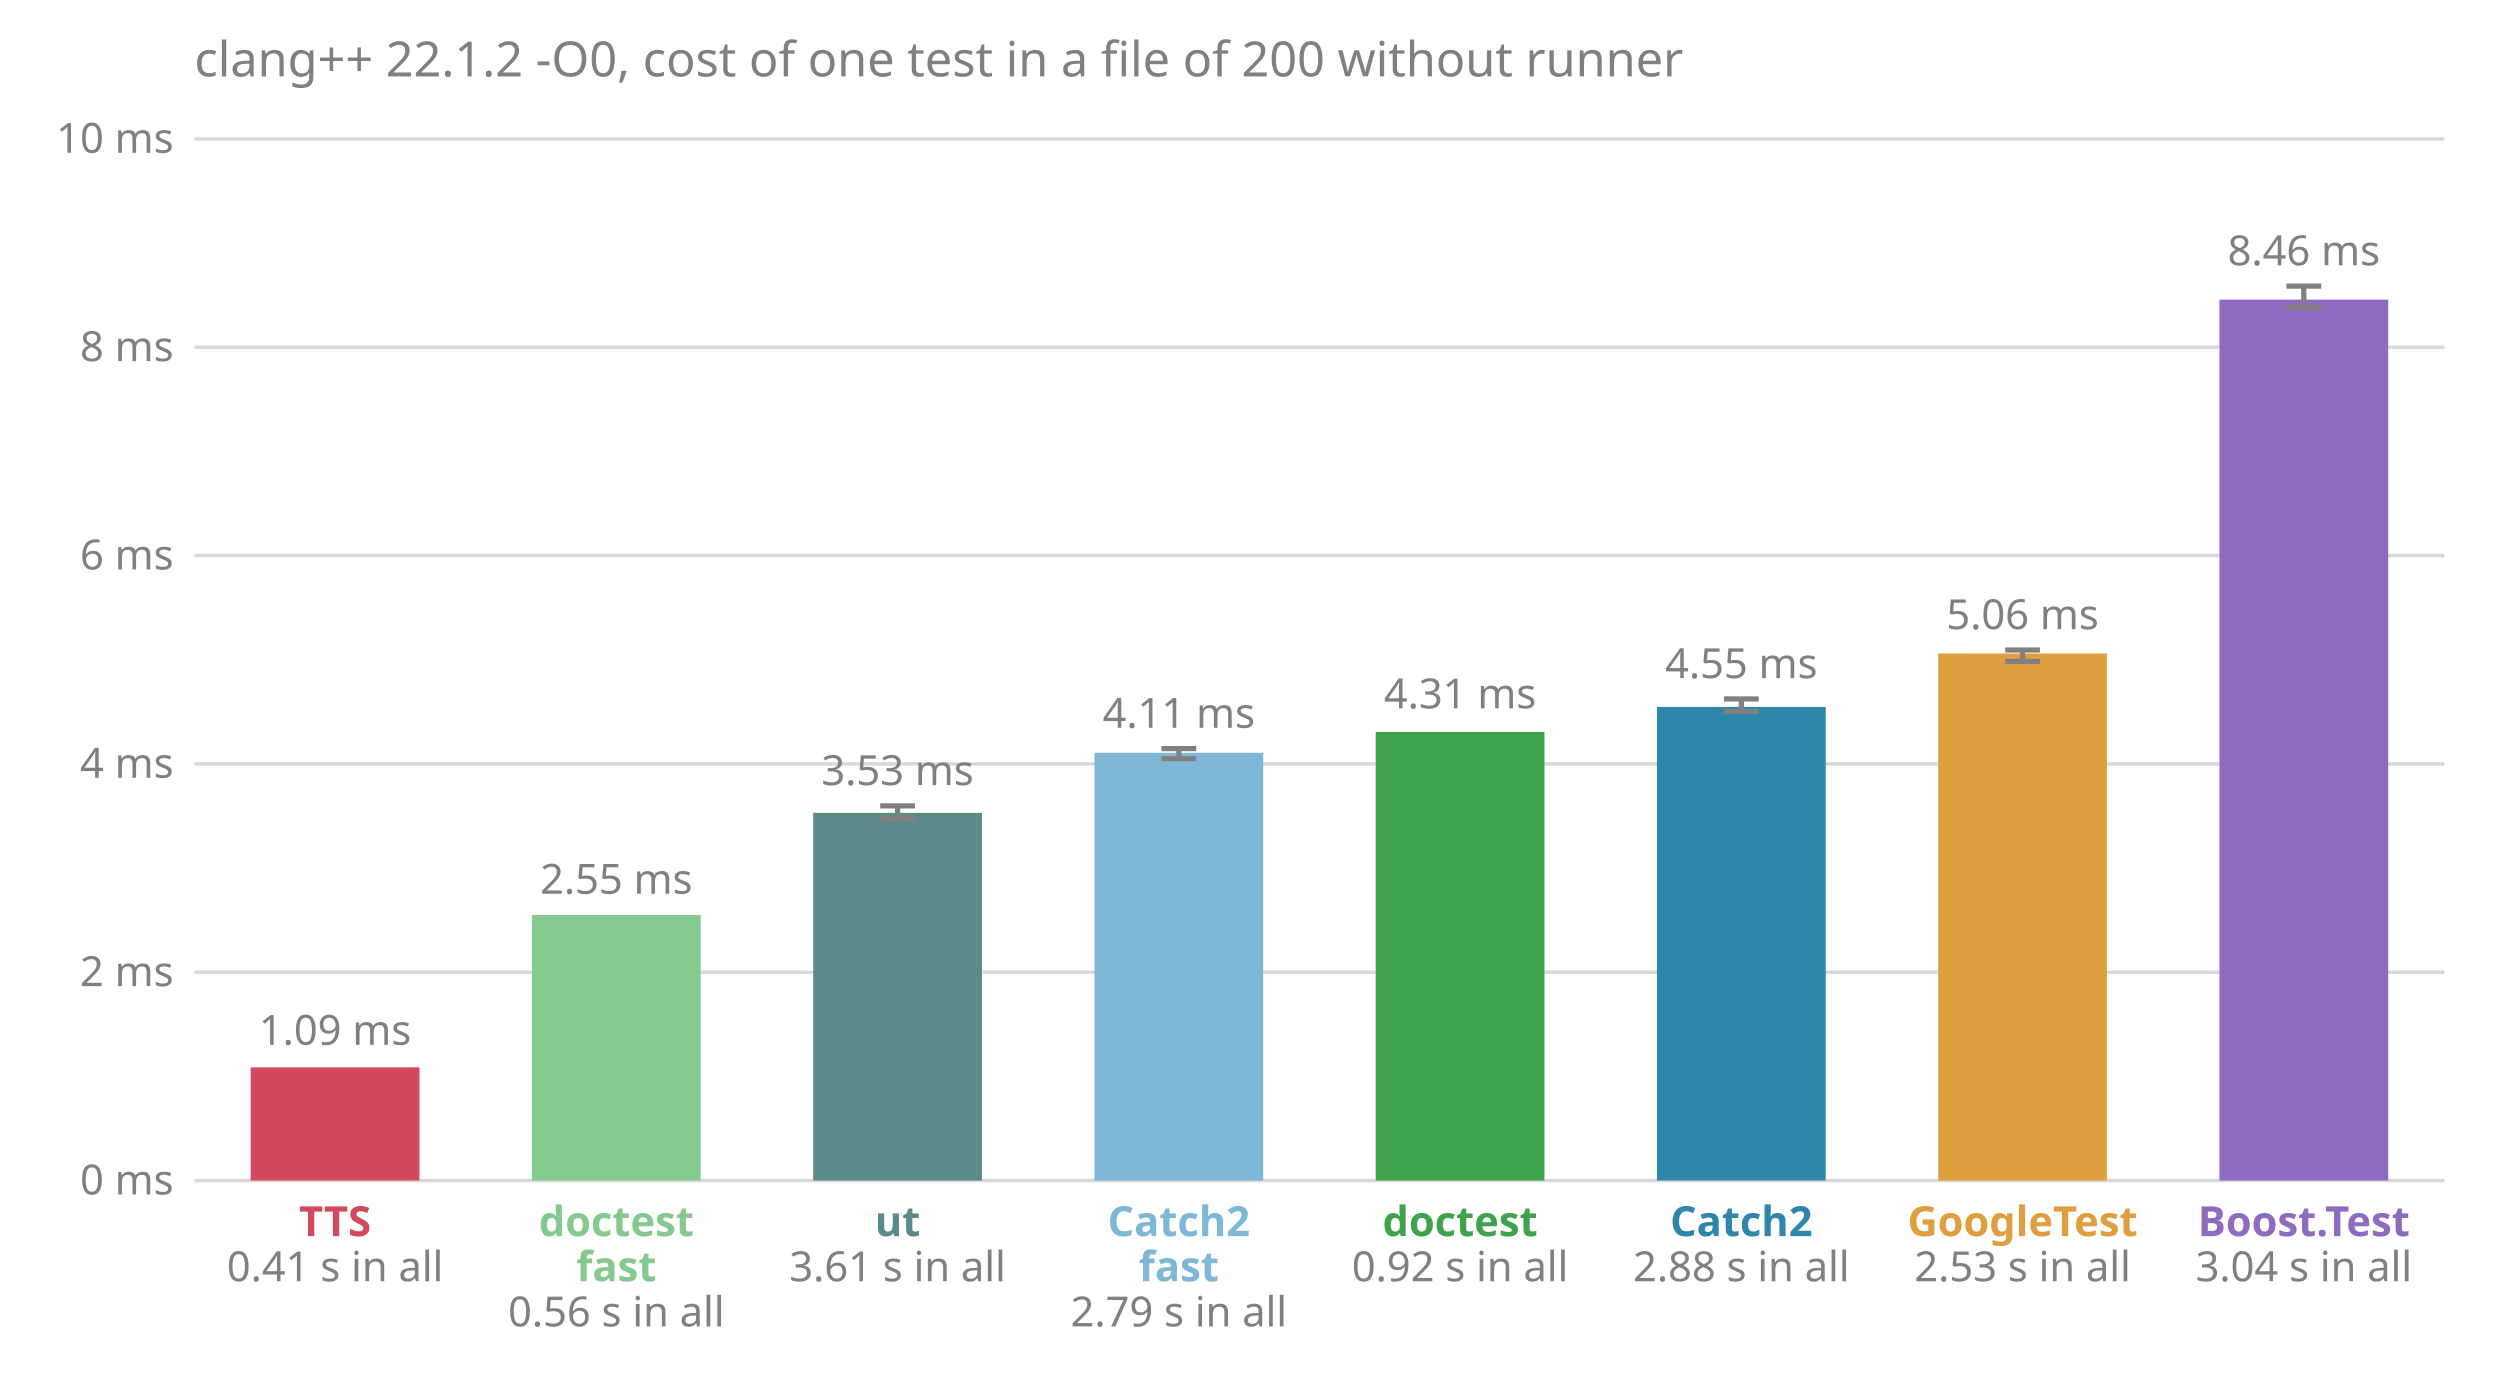
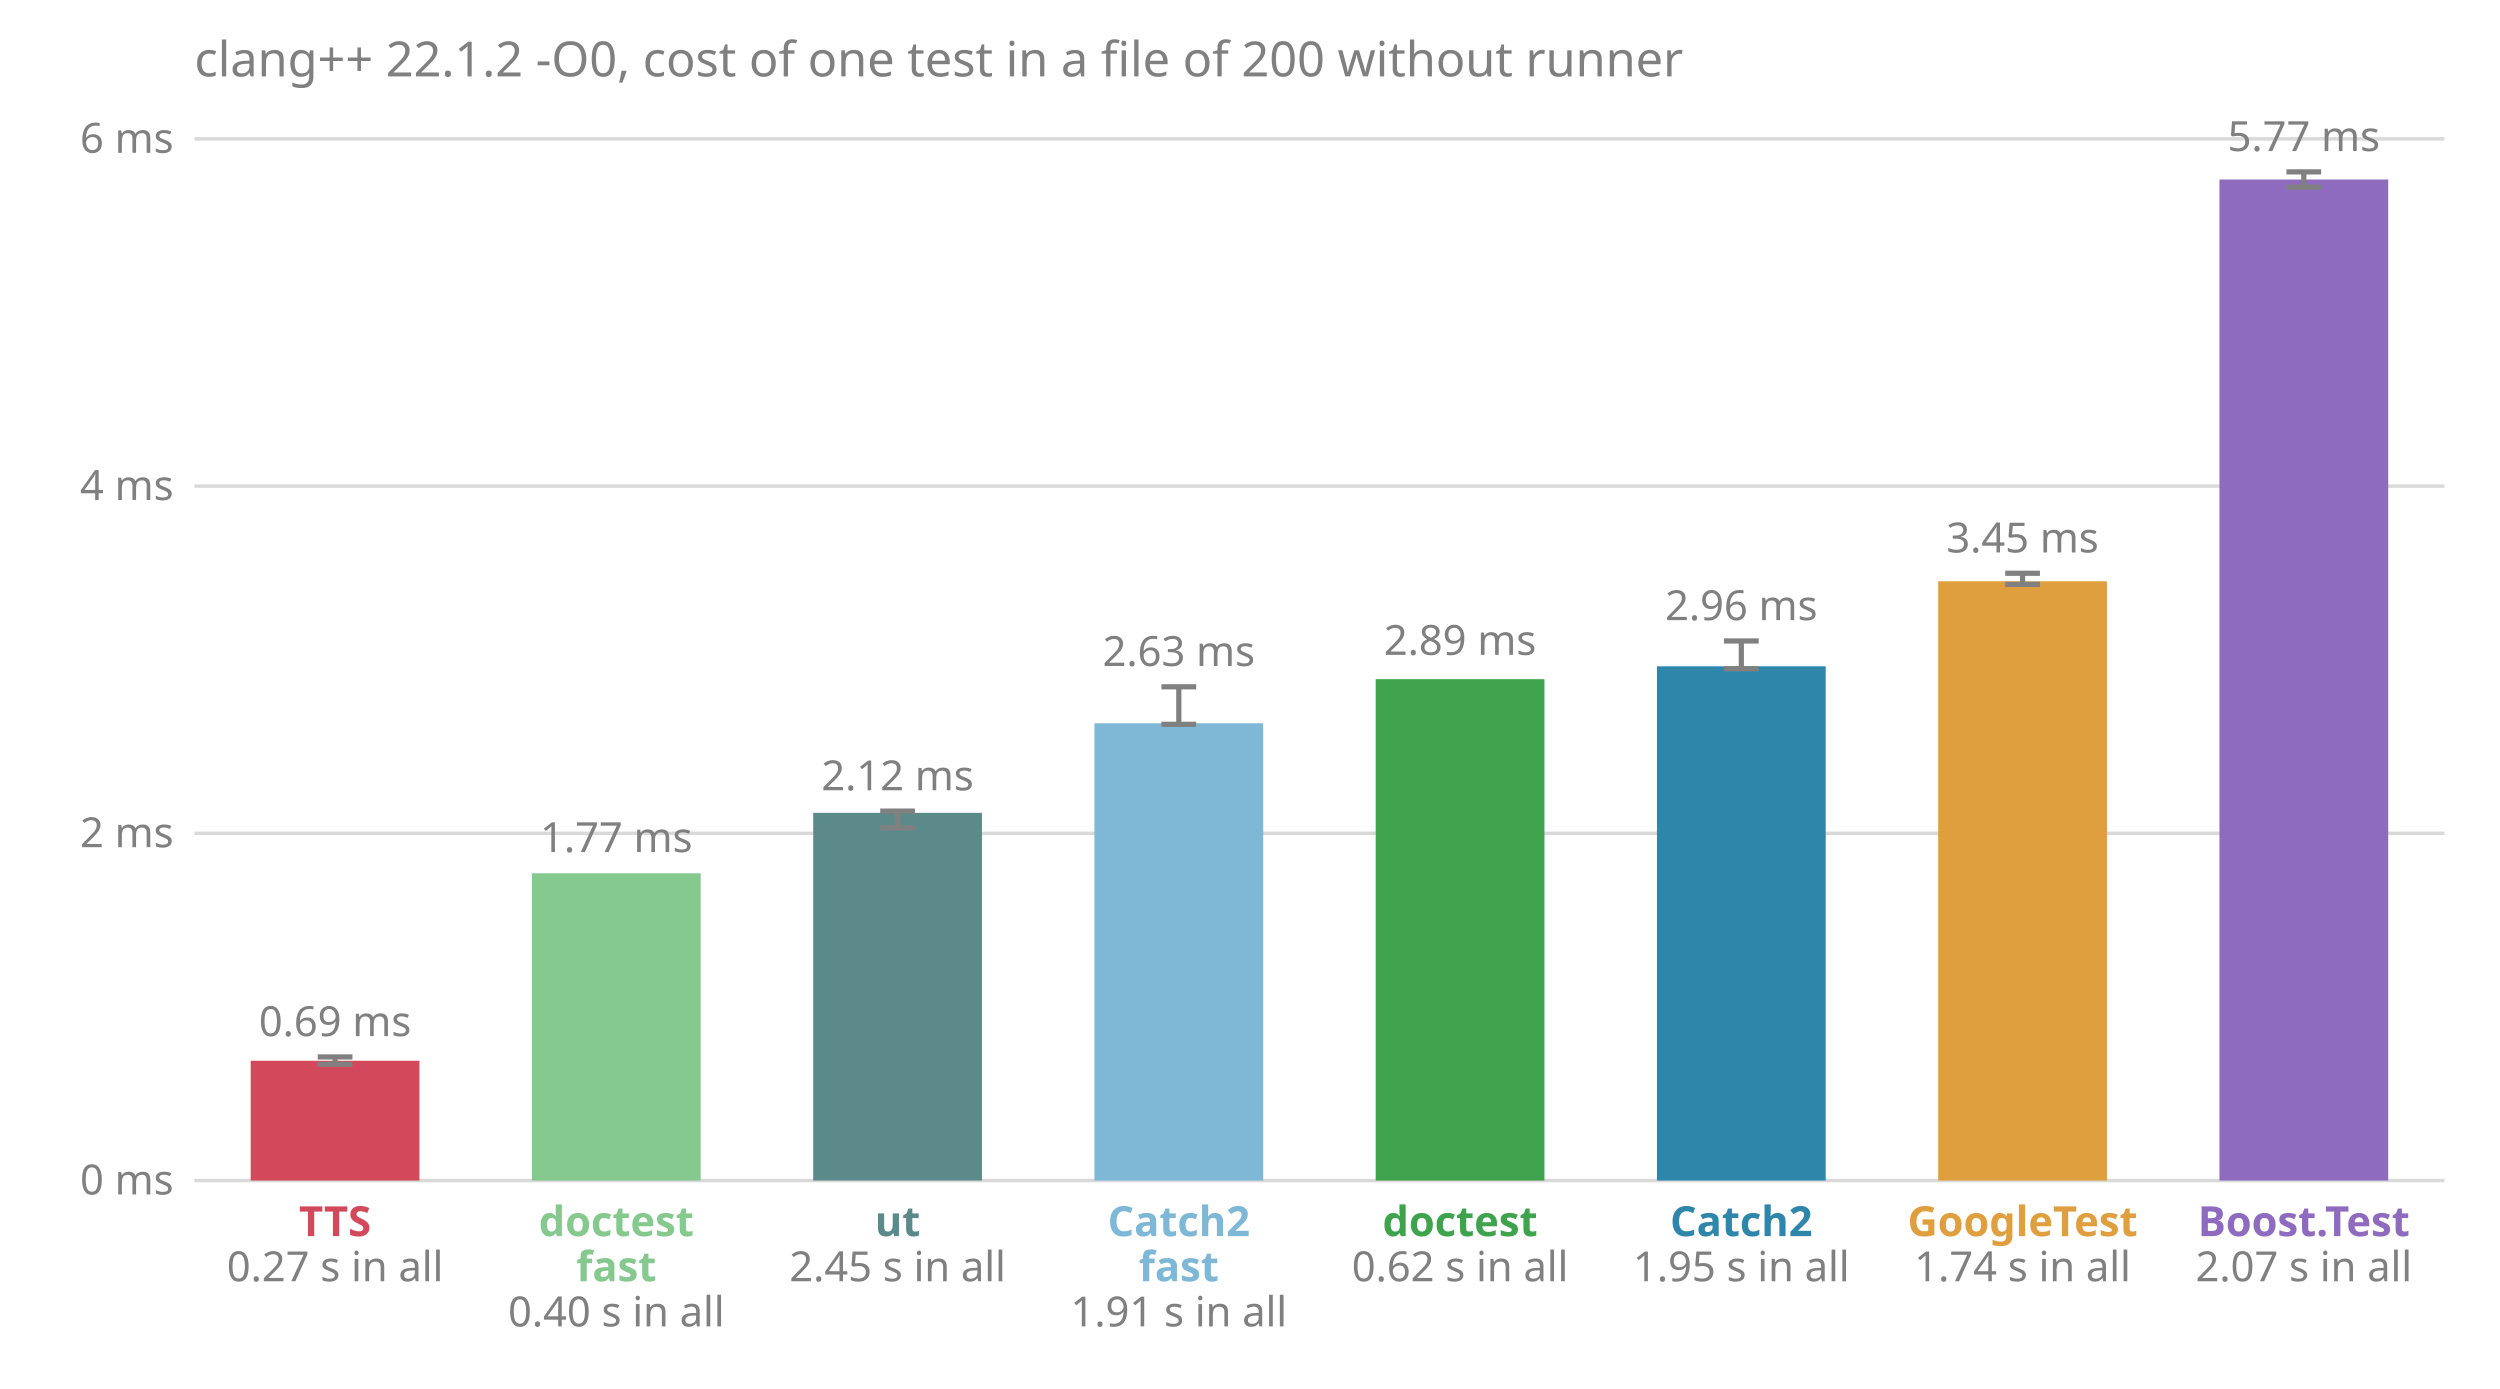
<svg xmlns="http://www.w3.org/2000/svg" viewBox="0 0 720 400" font-family="sans-serif" font-size="12">
  <text x="56.0" y="22.0" fill="#808080" font-size="14">clang++ 22.1.2 -O0, cost of one test in a file of 200 without runner</text>
  <line x1="56.0" x2="704.0" y1="340.0" y2="340.0" stroke="#808080" stroke-opacity="0.3" />
  <text x="50.0" y="344.0" fill="#808080" text-anchor="end">0 ms</text>
-   <line x1="56.0" x2="704.0" y1="280.0" y2="280.0" stroke="#808080" stroke-opacity="0.3" />
-   <text x="50.0" y="284.0" fill="#808080" text-anchor="end">2 ms</text>
-   <line x1="56.0" x2="704.0" y1="220.0" y2="220.0" stroke="#808080" stroke-opacity="0.3" />
-   <text x="50.0" y="224.0" fill="#808080" text-anchor="end">4 ms</text>
-   <line x1="56.0" x2="704.0" y1="160.0" y2="160.0" stroke="#808080" stroke-opacity="0.3" />
-   <text x="50.0" y="164.0" fill="#808080" text-anchor="end">6 ms</text>
-   <line x1="56.0" x2="704.0" y1="100.0" y2="100.0" stroke="#808080" stroke-opacity="0.3" />
-   <text x="50.0" y="104.0" fill="#808080" text-anchor="end">8 ms</text>
+   <line x1="56.0" x2="704.0" y1="240.0" y2="240.0" stroke="#808080" stroke-opacity="0.3" />
+   <text x="50.0" y="244.0" fill="#808080" text-anchor="end">2 ms</text>
+   <line x1="56.0" x2="704.0" y1="140.0" y2="140.0" stroke="#808080" stroke-opacity="0.3" />
+   <text x="50.0" y="144.0" fill="#808080" text-anchor="end">4 ms</text>
  <line x1="56.0" x2="704.0" y1="40.0" y2="40.0" stroke="#808080" stroke-opacity="0.3" />
-   <text x="50.0" y="44.0" fill="#808080" text-anchor="end">10 ms</text>
-   <rect x="72.2" y="307.4" width="48.6" height="32.6" fill="#d1495b" />
-   <text x="96.5" y="300.9" fill="#808080" text-anchor="middle">1.09 ms</text>
+   <text x="50.0" y="44.0" fill="#808080" text-anchor="end">6 ms</text>
+   <rect x="72.2" y="305.5" width="48.6" height="34.5" fill="#d1495b" />
+   <line x1="96.5" x2="96.5" y1="306.5" y2="304.4" stroke="#808080" stroke-width="1.5" />
+   <line x1="91.5" x2="101.5" y1="306.5" y2="306.5" stroke="#808080" stroke-width="1.5" />
+   <line x1="91.5" x2="101.5" y1="304.4" y2="304.4" stroke="#808080" stroke-width="1.5" />
+   <text x="96.5" y="298.4" fill="#808080" text-anchor="middle">0.69 ms</text>
  <text x="96.5" y="356.0" fill="#d1495b" font-weight="bold" text-anchor="middle">TTS</text>
-   <text x="96.5" y="369.0" fill="#808080" text-anchor="middle">0.41 s in all</text>
-   <rect x="153.2" y="263.5" width="48.6" height="76.5" fill="#86c98e" />
-   <text x="177.5" y="257.4" fill="#808080" text-anchor="middle">2.55 ms</text>
+   <text x="96.5" y="369.0" fill="#808080" text-anchor="middle">0.27 s in all</text>
+   <rect x="153.2" y="251.5" width="48.6" height="88.5" fill="#86c98e" />
+   <text x="177.5" y="245.4" fill="#808080" text-anchor="middle">1.77 ms</text>
  <text x="177.5" y="356.0" fill="#86c98e" font-weight="bold" text-anchor="middle">doctest</text>
  <text x="177.5" y="369.0" fill="#86c98e" font-weight="bold" text-anchor="middle">fast</text>
-   <text x="177.5" y="382.0" fill="#808080" text-anchor="middle">0.56 s in all</text>
+   <text x="177.5" y="382.0" fill="#808080" text-anchor="middle">0.40 s in all</text>
  <rect x="234.2" y="234.1" width="48.6" height="105.9" fill="#5c8a8a" />
-   <line x1="258.5" x2="258.5" y1="235.8" y2="232.1" stroke="#808080" stroke-width="1.5" />
-   <line x1="253.5" x2="263.5" y1="235.8" y2="235.8" stroke="#808080" stroke-width="1.5" />
-   <line x1="253.5" x2="263.5" y1="232.1" y2="232.1" stroke="#808080" stroke-width="1.5" />
-   <text x="258.5" y="226.1" fill="#808080" text-anchor="middle">3.53 ms</text>
+   <line x1="258.5" x2="258.5" y1="238.4" y2="233.6" stroke="#808080" stroke-width="1.5" />
+   <line x1="253.5" x2="263.5" y1="238.4" y2="238.4" stroke="#808080" stroke-width="1.5" />
+   <line x1="253.5" x2="263.5" y1="233.6" y2="233.6" stroke="#808080" stroke-width="1.5" />
+   <text x="258.5" y="227.6" fill="#808080" text-anchor="middle">2.12 ms</text>
  <text x="258.5" y="356.0" fill="#5c8a8a" font-weight="bold" text-anchor="middle">ut</text>
-   <text x="258.5" y="369.0" fill="#808080" text-anchor="middle">3.61 s in all</text>
-   <rect x="315.2" y="216.8" width="48.6" height="123.2" fill="#7fb8d6" />
-   <line x1="339.5" x2="339.5" y1="218.5" y2="215.6" stroke="#808080" stroke-width="1.5" />
-   <line x1="334.5" x2="344.5" y1="218.5" y2="218.5" stroke="#808080" stroke-width="1.5" />
-   <line x1="334.5" x2="344.5" y1="215.6" y2="215.6" stroke="#808080" stroke-width="1.5" />
-   <text x="339.5" y="209.6" fill="#808080" text-anchor="middle">4.11 ms</text>
+   <text x="258.5" y="369.0" fill="#808080" text-anchor="middle">2.45 s in all</text>
+   <rect x="315.2" y="208.3" width="48.6" height="131.7" fill="#7fb8d6" />
+   <line x1="339.5" x2="339.5" y1="208.6" y2="197.8" stroke="#808080" stroke-width="1.5" />
+   <line x1="334.5" x2="344.5" y1="208.6" y2="208.6" stroke="#808080" stroke-width="1.5" />
+   <line x1="334.5" x2="344.5" y1="197.8" y2="197.8" stroke="#808080" stroke-width="1.5" />
+   <text x="339.5" y="191.8" fill="#808080" text-anchor="middle">2.63 ms</text>
  <text x="339.5" y="356.0" fill="#7fb8d6" font-weight="bold" text-anchor="middle">Catch2</text>
  <text x="339.5" y="369.0" fill="#7fb8d6" font-weight="bold" text-anchor="middle">fast</text>
-   <text x="339.5" y="382.0" fill="#808080" text-anchor="middle">2.79 s in all</text>
-   <rect x="396.2" y="210.8" width="48.6" height="129.2" fill="#3fa34d" />
-   <text x="420.5" y="204.0" fill="#808080" text-anchor="middle">4.31 ms</text>
+   <text x="339.5" y="382.0" fill="#808080" text-anchor="middle">1.91 s in all</text>
+   <rect x="396.2" y="195.6" width="48.6" height="144.4" fill="#3fa34d" />
+   <text x="420.5" y="188.6" fill="#808080" text-anchor="middle">2.89 ms</text>
  <text x="420.5" y="356.0" fill="#3fa34d" font-weight="bold" text-anchor="middle">doctest</text>
-   <text x="420.5" y="369.0" fill="#808080" text-anchor="middle">0.92 s in all</text>
-   <rect x="477.2" y="203.6" width="48.6" height="136.4" fill="#2e86ab" />
-   <line x1="501.5" x2="501.5" y1="204.9" y2="201.3" stroke="#808080" stroke-width="1.5" />
-   <line x1="496.5" x2="506.5" y1="204.9" y2="204.9" stroke="#808080" stroke-width="1.5" />
-   <line x1="496.5" x2="506.5" y1="201.3" y2="201.3" stroke="#808080" stroke-width="1.5" />
-   <text x="501.5" y="195.3" fill="#808080" text-anchor="middle">4.55 ms</text>
+   <text x="420.5" y="369.0" fill="#808080" text-anchor="middle">0.62 s in all</text>
+   <rect x="477.2" y="191.9" width="48.6" height="148.1" fill="#2e86ab" />
+   <line x1="501.5" x2="501.5" y1="192.6" y2="184.6" stroke="#808080" stroke-width="1.5" />
+   <line x1="496.5" x2="506.5" y1="192.6" y2="192.6" stroke="#808080" stroke-width="1.5" />
+   <line x1="496.5" x2="506.5" y1="184.6" y2="184.6" stroke="#808080" stroke-width="1.5" />
+   <text x="501.5" y="178.6" fill="#808080" text-anchor="middle">2.96 ms</text>
  <text x="501.5" y="356.0" fill="#2e86ab" font-weight="bold" text-anchor="middle">Catch2</text>
-   <text x="501.5" y="369.0" fill="#808080" text-anchor="middle">2.88 s in all</text>
-   <rect x="558.2" y="188.2" width="48.6" height="151.8" fill="#e09f3e" />
-   <line x1="582.5" x2="582.5" y1="190.5" y2="187.2" stroke="#808080" stroke-width="1.5" />
-   <line x1="577.5" x2="587.5" y1="190.5" y2="190.5" stroke="#808080" stroke-width="1.5" />
-   <line x1="577.5" x2="587.5" y1="187.2" y2="187.2" stroke="#808080" stroke-width="1.5" />
-   <text x="582.5" y="181.2" fill="#808080" text-anchor="middle">5.06 ms</text>
+   <text x="501.5" y="369.0" fill="#808080" text-anchor="middle">1.95 s in all</text>
+   <rect x="558.2" y="167.4" width="48.6" height="172.6" fill="#e09f3e" />
+   <line x1="582.5" x2="582.5" y1="168.3" y2="165.1" stroke="#808080" stroke-width="1.5" />
+   <line x1="577.5" x2="587.5" y1="168.3" y2="168.3" stroke="#808080" stroke-width="1.5" />
+   <line x1="577.5" x2="587.5" y1="165.1" y2="165.1" stroke="#808080" stroke-width="1.5" />
+   <text x="582.5" y="159.1" fill="#808080" text-anchor="middle">3.45 ms</text>
  <text x="582.5" y="356.0" fill="#e09f3e" font-weight="bold" text-anchor="middle">GoogleTest</text>
-   <text x="582.5" y="369.0" fill="#808080" text-anchor="middle">2.53 s in all</text>
-   <rect x="639.2" y="86.3" width="48.6" height="253.7" fill="#8e6bbf" />
-   <line x1="663.5" x2="663.5" y1="88.5" y2="82.4" stroke="#808080" stroke-width="1.5" />
-   <line x1="658.5" x2="668.5" y1="88.5" y2="88.5" stroke="#808080" stroke-width="1.5" />
-   <line x1="658.5" x2="668.5" y1="82.4" y2="82.4" stroke="#808080" stroke-width="1.5" />
-   <text x="663.5" y="76.4" fill="#808080" text-anchor="middle">8.46 ms</text>
+   <text x="582.5" y="369.0" fill="#808080" text-anchor="middle">1.74 s in all</text>
+   <rect x="639.2" y="51.7" width="48.6" height="288.3" fill="#8e6bbf" />
+   <line x1="663.5" x2="663.5" y1="53.9" y2="49.5" stroke="#808080" stroke-width="1.5" />
+   <line x1="658.5" x2="668.5" y1="53.9" y2="53.9" stroke="#808080" stroke-width="1.5" />
+   <line x1="658.5" x2="668.5" y1="49.5" y2="49.5" stroke="#808080" stroke-width="1.5" />
+   <text x="663.5" y="43.5" fill="#808080" text-anchor="middle">5.77 ms</text>
  <text x="663.5" y="356.0" fill="#8e6bbf" font-weight="bold" text-anchor="middle">Boost.Test</text>
-   <text x="663.5" y="369.0" fill="#808080" text-anchor="middle">3.04 s in all</text>
+   <text x="663.5" y="369.0" fill="#808080" text-anchor="middle">2.07 s in all</text>
</svg>
